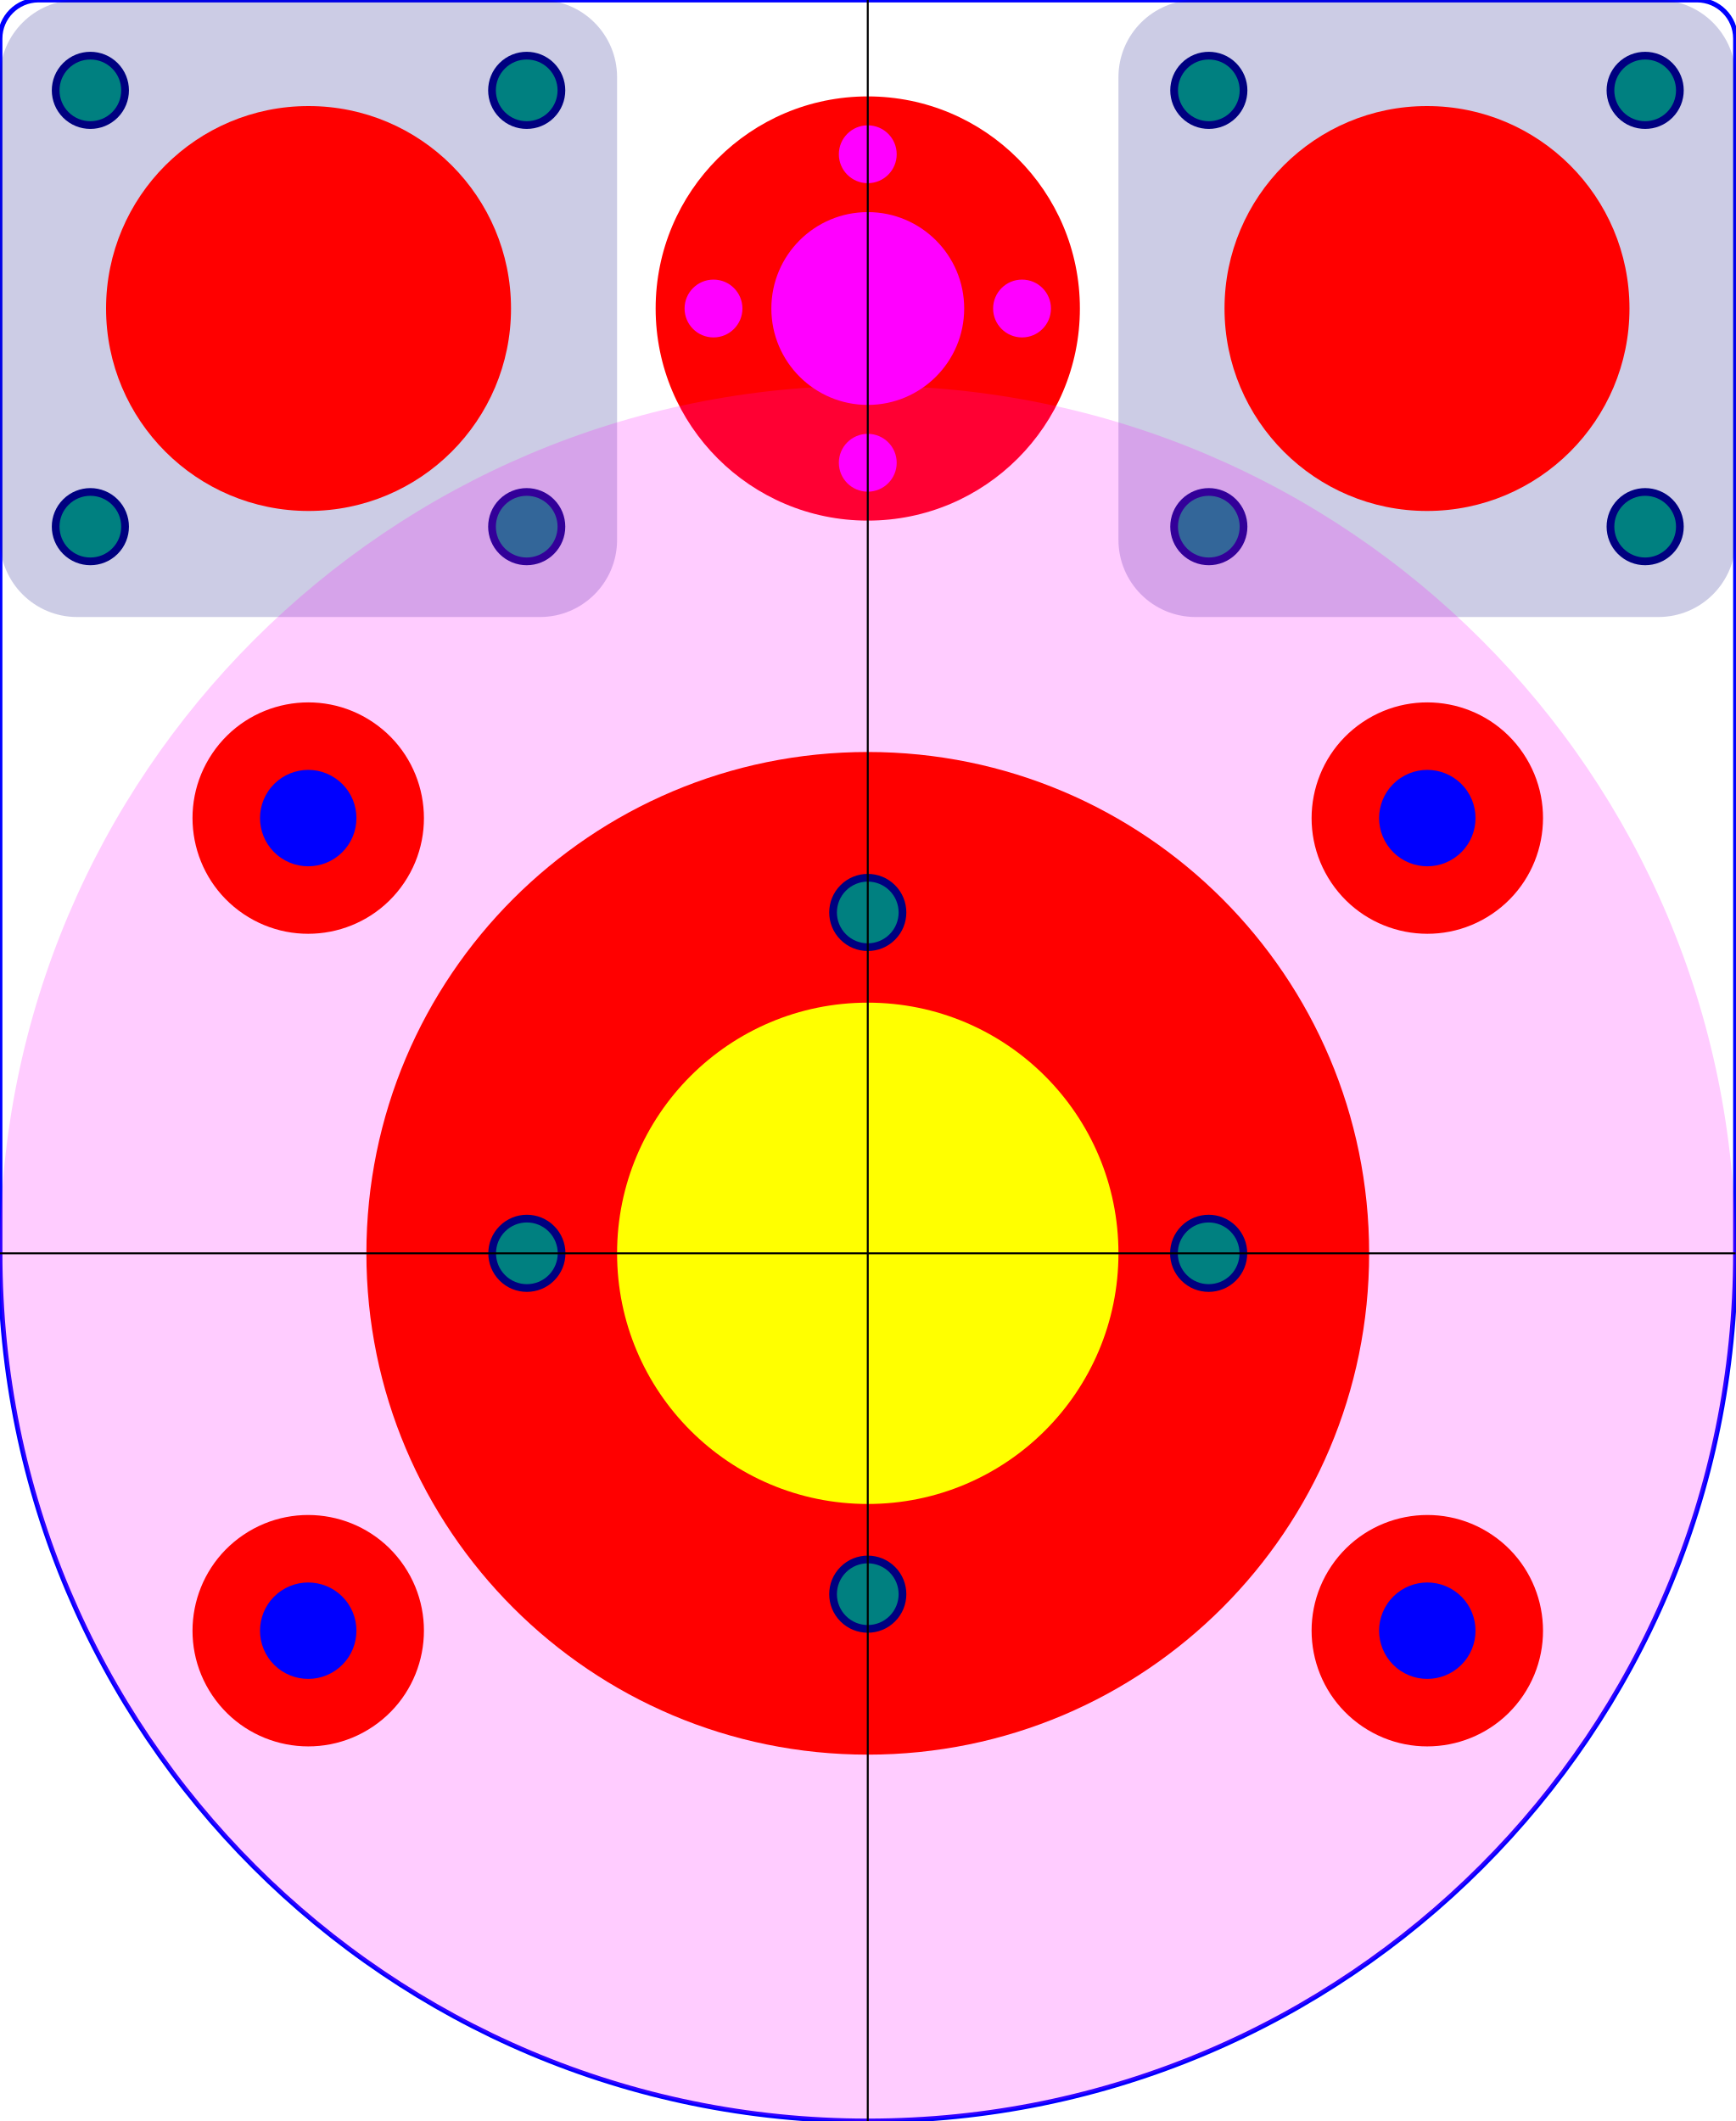
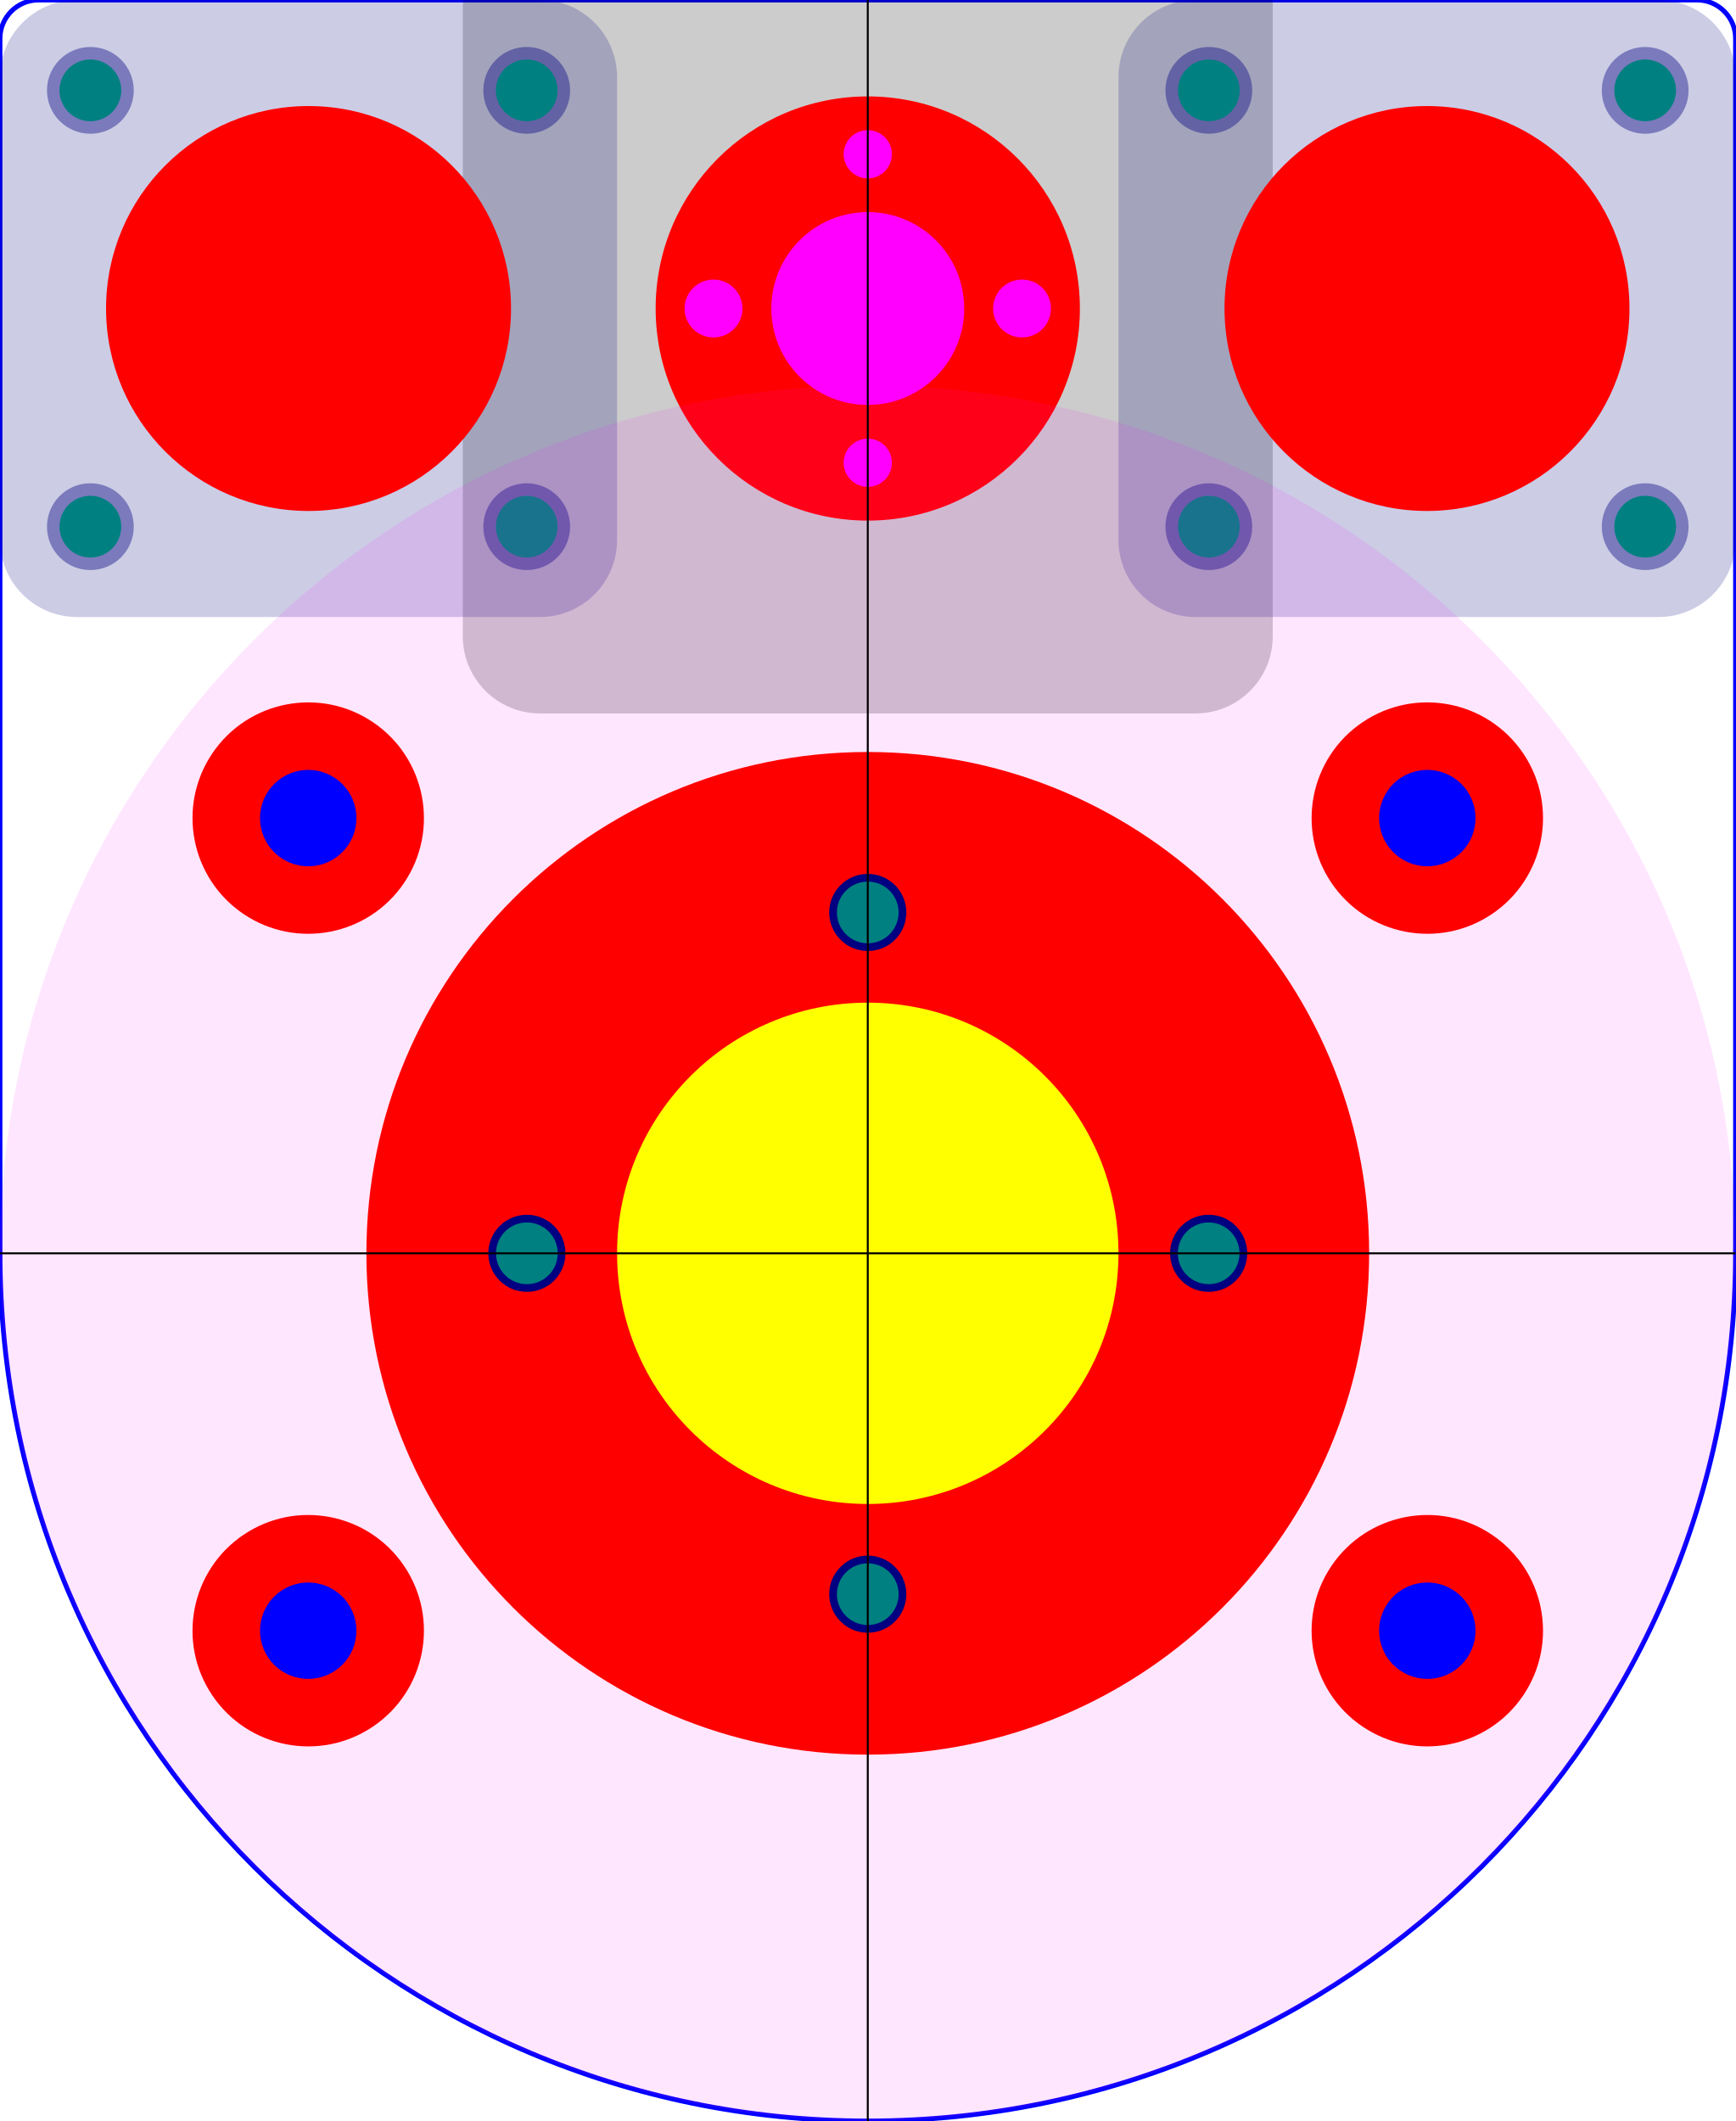
- <svg xmlns="http://www.w3.org/2000/svg" version="1.1" width="90mm" height="110mm" viewBox="0 0 90 110" id="spindle-D52">
+ <svg xmlns="http://www.w3.org/2000/svg" version="1.1" title="spindle-D52" width="90mm" height="110mm" viewBox="0 0 90 110" id="spindle-D52">
  <defs id="defs">
-     <circle id="screw_central_hole_ref" style="fill:#ff0000;fill-opacity:1" cx="0" cy="0" r="11" />
-     <circle id="backlash_item_hole_10.0mm" style="fill:#ff00ff;fill-opacity:1" cx="0" cy="0" r="5.0" />
-     <circle id="backlash_item_screw_3.0mm" style="fill:#ff00ff;fill-opacity:1" cx="0" cy="0" r="1.5" />
+     <circle id="leadscrew_central_hole_ref" style="fill:#ff0000;fill-opacity:1" cx="0" cy="0" r="11" />
+     <circle id="backlash_item_hole_10mm" style="fill:#ff00ff;fill-opacity:1" cx="0" cy="0" r="5.0" />
+     <circle id="backlash_screw_M3" style="fill:#ff00ff;fill-opacity:1" cx="0" cy="0" r="1.5" />
+     <circle id="backlash_screw_M3_thread_hole" style="fill:#ff00ff;fill-opacity:1" cx="0" cy="0" r="1.25" />
    <rect id="bearing_base_ref" style="fill:#000080;fill-opacity:0.2" width="32" height="32" x="0" y="0" rx="4" ry="4" />
    <circle id="bearing_cylinder" style="fill:#ff0000;fill-opacity:1" cx="0" cy="0" r="10.5" />
-     <circle id="bearing_screw_4.0mm" style="fill:#000080;fill-opacity:1" cx="0" cy="0" r="2.00" />
-     <circle id="bearing_screw_gew_3.2mm" style="fill:#008080;fill-opacity:1" cx="0" cy="0" r="1.60" />
+     <circle id="bearing_screw_pocket_4.5mm" style="fill:#000080;fill-opacity:0.4" cx="0" cy="0" r="2.25" />
+     <circle id="bearing_screw_M4" style="fill:#000080;fill-opacity:0" cx="0" cy="0" r="2.0" />
+     <circle id="bearing_screw_M3_thread_hole" style="fill:#008080;fill-opacity:1" cx="0" cy="0" r="1.60" />
    <circle id="spacer_pocket_6.0mm" style="fill:#ff0000;fill-opacity:1" cx="0" cy="0" r="6" />
-     <circle id="spacer_screw_5.0mm" style="fill:#0000ff;fill-opacity:1" cx="0" cy="0" r="2.5" />
-     <circle id="spindle_screw_4.0mm" style="fill:#000080;fill-opacity:1" cx="0" cy="0" r="2.00" />
-     <circle id="spindle_screw_gew_3.2mm" style="fill:#008080;fill-opacity:1" cx="0" cy="0" r="1.60" />
+     <circle id="spacer_screw_hole_5.0mm" style="fill:#0000ff;fill-opacity:1" cx="0" cy="0" r="2.5" />
+     <circle id="spindle_screw_M4" style="fill:#000080;fill-opacity:1" cx="0" cy="0" r="2.00" />
+     <circle id="spindle_screw_M4_thread_hole" style="fill:#008080;fill-opacity:1" cx="0" cy="0" r="1.60" />
  </defs>
  <g id="layer1">
-     <path id="contour" style="fill:none;stroke:#0000ff;stroke-width:0.25" d="M 2.0,0.0 h 86       a 2 2 0 0 1 2 2     v 63     a 45,45 0 0 1 -90,0     v -63     a 2 2 0 0 1 2 -2    z" />
+     <path id="contour" style="fill:none;stroke:#0000ff;stroke-width:0.25" d="M 2.0,0.0 h 86       a 2 2 0 0 1 2 2      v 63      a 45,45 0 0 1 -90,0      v -63      a 2 2 0 0 1 2 -2     z" />
    <g id="layer_motor" transform="translate(24,-5)">
-       <rect rx="4" ry="4" width="42" height="42" style="fill:#000000; fill-opacity:0.0" />
+       <rect rx="4" ry="4" width="42" height="42" style="fill:#000000; fill-opacity:0.2" />
    </g>
    <g id="backlash" transform="translate(45,16)">
-       <use href="#screw_central_hole_ref" id="screw_central_hole" />
-       <use href="#backlash_item_hole_10.0mm" id="backlash_item_hole" />
-       <use href="#backlash_item_screw_3.0mm" transform="rotate(0)   translate(8,0)" id="backlash_item_screw_3.0mm_E" />
-       <use href="#backlash_item_screw_3.0mm" transform="rotate(90)  translate(8,0)" id="backlash_item_screw_3.0mm_S" />
-       <use href="#backlash_item_screw_3.0mm" transform="rotate(180) translate(8,0)" id="backlash_item_screw_3.0mm_W" />
-       <use href="#backlash_item_screw_3.0mm" transform="rotate(270) translate(8,0)" id="backlash_item_screw_3.0mm_N" />
+       <use href="#leadscrew_central_hole_ref" id="screw_central_hole" />
+       <use href="#backlash_item_hole_10mm" id="backlash_item_hole" />
+       <use href="#backlash_screw_M3_thread_hole" transform="rotate(90)  translate(8,0)" id="backlash_screw_M3_thread_hole_E" />
+       <use href="#backlash_screw_M3_thread_hole" transform="rotate(270) translate(8,0)" id="backlash_screw_M3_thread_hole_W" />
+       <use href="#backlash_screw_M3" transform="rotate(0)   translate(8,0)" id="backlash_screw_M3_S" />
+       <use href="#backlash_screw_M3" transform="rotate(180) translate(8,0)" id="backlash_screw_M3_N" />
    </g>
    <g id="bearing_1" transform="translate(0,0)">
      <use href="#bearing_base_ref" id="bearing_1_base" />
      <g id="bearing_1_items" transform="translate(16,16)">
        <use href="#bearing_cylinder" id="bearing_1_cylinder" />
-         <use href="#bearing_screw_4.0mm" transform="rotate( 45) translate(16 0)" id="bearing_1_screw_4.0mm_SE" />
-         <use href="#bearing_screw_4.0mm" transform="rotate(135) translate(16 0)" id="bearing_1_screw_4.0mm_SW" />
-         <use href="#bearing_screw_4.0mm" transform="rotate(225) translate(16 0)" id="bearing_1_screw_4.0mm_NW" />
-         <use href="#bearing_screw_4.0mm" transform="rotate(315) translate(16 0)" id="bearing_1_screw_4.0mm_NE" />
-         <use href="#bearing_screw_gew_3.2mm" transform="rotate( 45) translate(16 0)" id="bearing_1_screw_gew_3.2mm_SE" />
-         <use href="#bearing_screw_gew_3.2mm" transform="rotate(135) translate(16 0)" id="bearing_1_screw_gew_3.2mm_SW" />
-         <use href="#bearing_screw_gew_3.2mm" transform="rotate(225) translate(16 0)" id="bearing_1_screw_gew_3.2mm_NW" />
-         <use href="#bearing_screw_gew_3.2mm" transform="rotate(315) translate(16 0)" id="bearing_1_screw_gew_3.2mm_NE" />
+         <use href="#bearing_screw_pocket_4.5mm" transform="rotate( 45) translate(16 0)" id="bearing_1_screw_hole_4.5mm_SE" />
+         <use href="#bearing_screw_pocket_4.5mm" transform="rotate(135) translate(16 0)" id="bearing_1_screw_hole_4.5mm_SW" />
+         <use href="#bearing_screw_pocket_4.5mm" transform="rotate(225) translate(16 0)" id="bearing_1_screw_hole_4.5mm_NW" />
+         <use href="#bearing_screw_pocket_4.5mm" transform="rotate(315) translate(16 0)" id="bearing_1_screw_hole_4.5mm_NE" />
+         <use href="#bearing_screw_M4" transform="rotate( 45) translate(16 0)" id="bearing_1_screw_4.0mm_SE" />
+         <use href="#bearing_screw_M4" transform="rotate(135) translate(16 0)" id="bearing_1_screw_4.0mm_SW" />
+         <use href="#bearing_screw_M4" transform="rotate(225) translate(16 0)" id="bearing_1_screw_4.0mm_NW" />
+         <use href="#bearing_screw_M4" transform="rotate(315) translate(16 0)" id="bearing_1_screw_4.0mm_NE" />
+         <use href="#bearing_screw_M3_thread_hole" transform="rotate( 45) translate(16 0)" id="bearing_1_screw_gew_3.2mm_SE" />
+         <use href="#bearing_screw_M3_thread_hole" transform="rotate(135) translate(16 0)" id="bearing_1_screw_gew_3.2mm_SW" />
+         <use href="#bearing_screw_M3_thread_hole" transform="rotate(225) translate(16 0)" id="bearing_1_screw_gew_3.2mm_NW" />
+         <use href="#bearing_screw_M3_thread_hole" transform="rotate(315) translate(16 0)" id="bearing_1_screw_gew_3.2mm_NE" />
      </g>
    </g>
    <g id="bearing_2" transform="translate(58,0)">
      <use href="#bearing_base_ref" id="bearing_2_base" />
      <g id="bearing_2_items" transform="translate(16,16)">
        <use href="#bearing_cylinder" id="bearing_2_cylinder" />
-         <use href="#bearing_screw_4.0mm" transform="rotate( 45) translate(16 0)" id="bearing_2_screw_4.0mm_SE" />
-         <use href="#bearing_screw_4.0mm" transform="rotate(135) translate(16 0)" id="bearing_2_screw_4.0mm_SW" />
-         <use href="#bearing_screw_4.0mm" transform="rotate(225) translate(16 0)" id="bearing_2_screw_4.0mm_NW" />
-         <use href="#bearing_screw_4.0mm" transform="rotate(315) translate(16 0)" id="bearing_2_screw_4.0mm_NE" />
-         <use href="#bearing_screw_gew_3.2mm" transform="rotate( 45) translate(16 0)" id="bearing_2_screw_gew_3.2mm_SE" />
-         <use href="#bearing_screw_gew_3.2mm" transform="rotate(135) translate(16 0)" id="bearing_2_screw_gew_3.2mm_SW" />
-         <use href="#bearing_screw_gew_3.2mm" transform="rotate(225) translate(16 0)" id="bearing_2_screw_gew_3.2mm_NW" />
-         <use href="#bearing_screw_gew_3.2mm" transform="rotate(315) translate(16 0)" id="bearing_2_screw_gew_3.2mm_NE" />
+         <use href="#bearing_screw_pocket_4.5mm" transform="rotate( 45) translate(16 0)" id="bearing_2_screw_hole_4.5mm_SE" />
+         <use href="#bearing_screw_pocket_4.5mm" transform="rotate(135) translate(16 0)" id="bearing_2_screw_hole_4.5mm_SW" />
+         <use href="#bearing_screw_pocket_4.5mm" transform="rotate(225) translate(16 0)" id="bearing_2_screw_hole_4.5mm_NW" />
+         <use href="#bearing_screw_pocket_4.5mm" transform="rotate(315) translate(16 0)" id="bearing_2_screw_hole_4.5mm_NE" />
+         <use href="#bearing_screw_M4" transform="rotate( 45) translate(16 0)" id="bearing_2_screw_4.0mm_SE" />
+         <use href="#bearing_screw_M4" transform="rotate(135) translate(16 0)" id="bearing_2_screw_4.0mm_SW" />
+         <use href="#bearing_screw_M4" transform="rotate(225) translate(16 0)" id="bearing_2_screw_4.0mm_NW" />
+         <use href="#bearing_screw_M4" transform="rotate(315) translate(16 0)" id="bearing_2_screw_4.0mm_NE" />
+         <use href="#bearing_screw_M3_thread_hole" transform="rotate( 45) translate(16 0)" id="bearing_2_screw_gew_3.2mm_SE" />
+         <use href="#bearing_screw_M3_thread_hole" transform="rotate(135) translate(16 0)" id="bearing_2_screw_gew_3.2mm_SW" />
+         <use href="#bearing_screw_M3_thread_hole" transform="rotate(225) translate(16 0)" id="bearing_2_screw_gew_3.2mm_NW" />
+         <use href="#bearing_screw_M3_thread_hole" transform="rotate(315) translate(16 0)" id="bearing_2_screw_gew_3.2mm_NE" />
      </g>
    </g>
    <g id="spindle" transform="translate(45,65)">
-       <circle id="large_circle_indicator" style="fill:#ff00ff;fill-opacity:0.2" r="45" />
+       <circle id="large_circle_indicator" style="fill:#ff00ff;fill-opacity:0.1" r="45" />
      <circle id="spindle-hole" style="fill:#ff0000;fill-opacity:1" r="26.0" />
      <circle id="spindle-small-base" style="fill:#ffff00;fill-opacity:1" r="13.0" />
-       <use href="#spindle_screw_4.0mm" transform="rotate(45) translate(12.5 12.5)" id="spindle_screw_4.0mm_NW" />
-       <use href="#spindle_screw_4.0mm" transform="rotate(45) translate(12.5 -12.5)" id="spindle_screw_4.0mm_NE" />
-       <use href="#spindle_screw_4.0mm" transform="rotate(45) translate(-12.5 12.5)" id="spindle_screw_4.0mm_SW" />
-       <use href="#spindle_screw_4.0mm" transform="rotate(45) translate(-12.5 -12.5)" id="spindle_screw_4.0mm_SE" />
-       <use href="#spindle_screw_gew_3.2mm" transform="rotate(45) translate(12.5 12.5)" id="spindle_screw_gew_3.2mm_NW" />
-       <use href="#spindle_screw_gew_3.2mm" transform="rotate(45) translate(12.5 -12.5)" id="spindle_screw_gew_3.2mm_NE" />
-       <use href="#spindle_screw_gew_3.2mm" transform="rotate(45) translate(-12.5 12.5)" id="spindle_screw_gew_3.2mm_SW" />
-       <use href="#spindle_screw_gew_3.2mm" transform="rotate(45) translate(-12.5 -12.5)" id="spindle_screw_gew_3.2mm_SE" />
+       <use href="#spindle_screw_M4" transform="rotate(45) translate(12.5 12.5)" id="spindle_screw_M4_NW" />
+       <use href="#spindle_screw_M4" transform="rotate(45) translate(12.5 -12.5)" id="spindle_screw_M4_NE" />
+       <use href="#spindle_screw_M4" transform="rotate(45) translate(-12.5 12.5)" id="spindle_screw_M4_SW" />
+       <use href="#spindle_screw_M4" transform="rotate(45) translate(-12.5 -12.5)" id="spindle_screw_M4_SE" />
+       <use href="#spindle_screw_M4_thread_hole" transform="rotate(45) translate(12.5 12.5)" id="spindle_screw_M4_thread_hole_NW" />
+       <use href="#spindle_screw_M4_thread_hole" transform="rotate(45) translate(12.5 -12.5)" id="spindle_screw_M4_thread_hole_NE" />
+       <use href="#spindle_screw_M4_thread_hole" transform="rotate(45) translate(-12.5 12.5)" id="spindle_screw_M4_thread_hole_SW" />
+       <use href="#spindle_screw_M4_thread_hole" transform="rotate(45) translate(-12.5 -12.5)" id="spindle_screw_M4_thread_hole_SE" />
    </g>
    <g id="spacers" transform="translate(45,65)">
      <use href="#spacer_pocket_6.0mm" transform="rotate(34) translate(35 0)" id="spacer_pocket_SW" />
      <use href="#spacer_pocket_6.0mm" transform="translate(0 -3) rotate(-34) translate(35 0)" id="spacer_pocket_NW" />
      <use href="#spacer_pocket_6.0mm" transform="translate(0 -3) rotate(34) translate(-35 0)" id="spacer_pocket_NE" />
      <use href="#spacer_pocket_6.0mm" transform="rotate(-34) translate(-35 0)" id="spacer_pocket_SE" />
-       <use href="#spacer_screw_5.0mm" transform="rotate(34) translate(35 0)" id="spacer_screw_5.0mm_SW" />
-       <use href="#spacer_screw_5.0mm" transform="translate(0 -3) rotate(-34) translate(35 0)" id="spacer_screw_5.0mm_NW" />
-       <use href="#spacer_screw_5.0mm" transform="translate(0 -3) rotate(34) translate(-35 0)" id="spacer_screw_5.0mm_NE" />
-       <use href="#spacer_screw_5.0mm" transform="rotate(-34) translate(-35 0)" id="spacer_screw_5.0mm_SE" />
+       <use href="#spacer_screw_hole_5.0mm" transform="rotate(34) translate(35 0)" id="spacer_screw_hole_5.0mm_SW" />
+       <use href="#spacer_screw_hole_5.0mm" transform="translate(0 -3) rotate(-34) translate(35 0)" id="spacer_screw_hole_5.0mm_NW" />
+       <use href="#spacer_screw_hole_5.0mm" transform="translate(0 -3) rotate(34) translate(-35 0)" id="spacer_screw_hole_5.0mm_NE" />
+       <use href="#spacer_screw_hole_5.0mm" transform="rotate(-34) translate(-35 0)" id="spacer_screw_hole_5.0mm_SE" />
    </g>
    <g id="lines">
      <path id="horizontal_line" style="fill:none;stroke:#000000;stroke-width:0.1" d="M 0,65 90,65" />
      <path id="vertical_line" style="fill:none;stroke:#000000;stroke-width:0.1" d="M 45,0  45,110" />
    </g>
  </g>
</svg>
